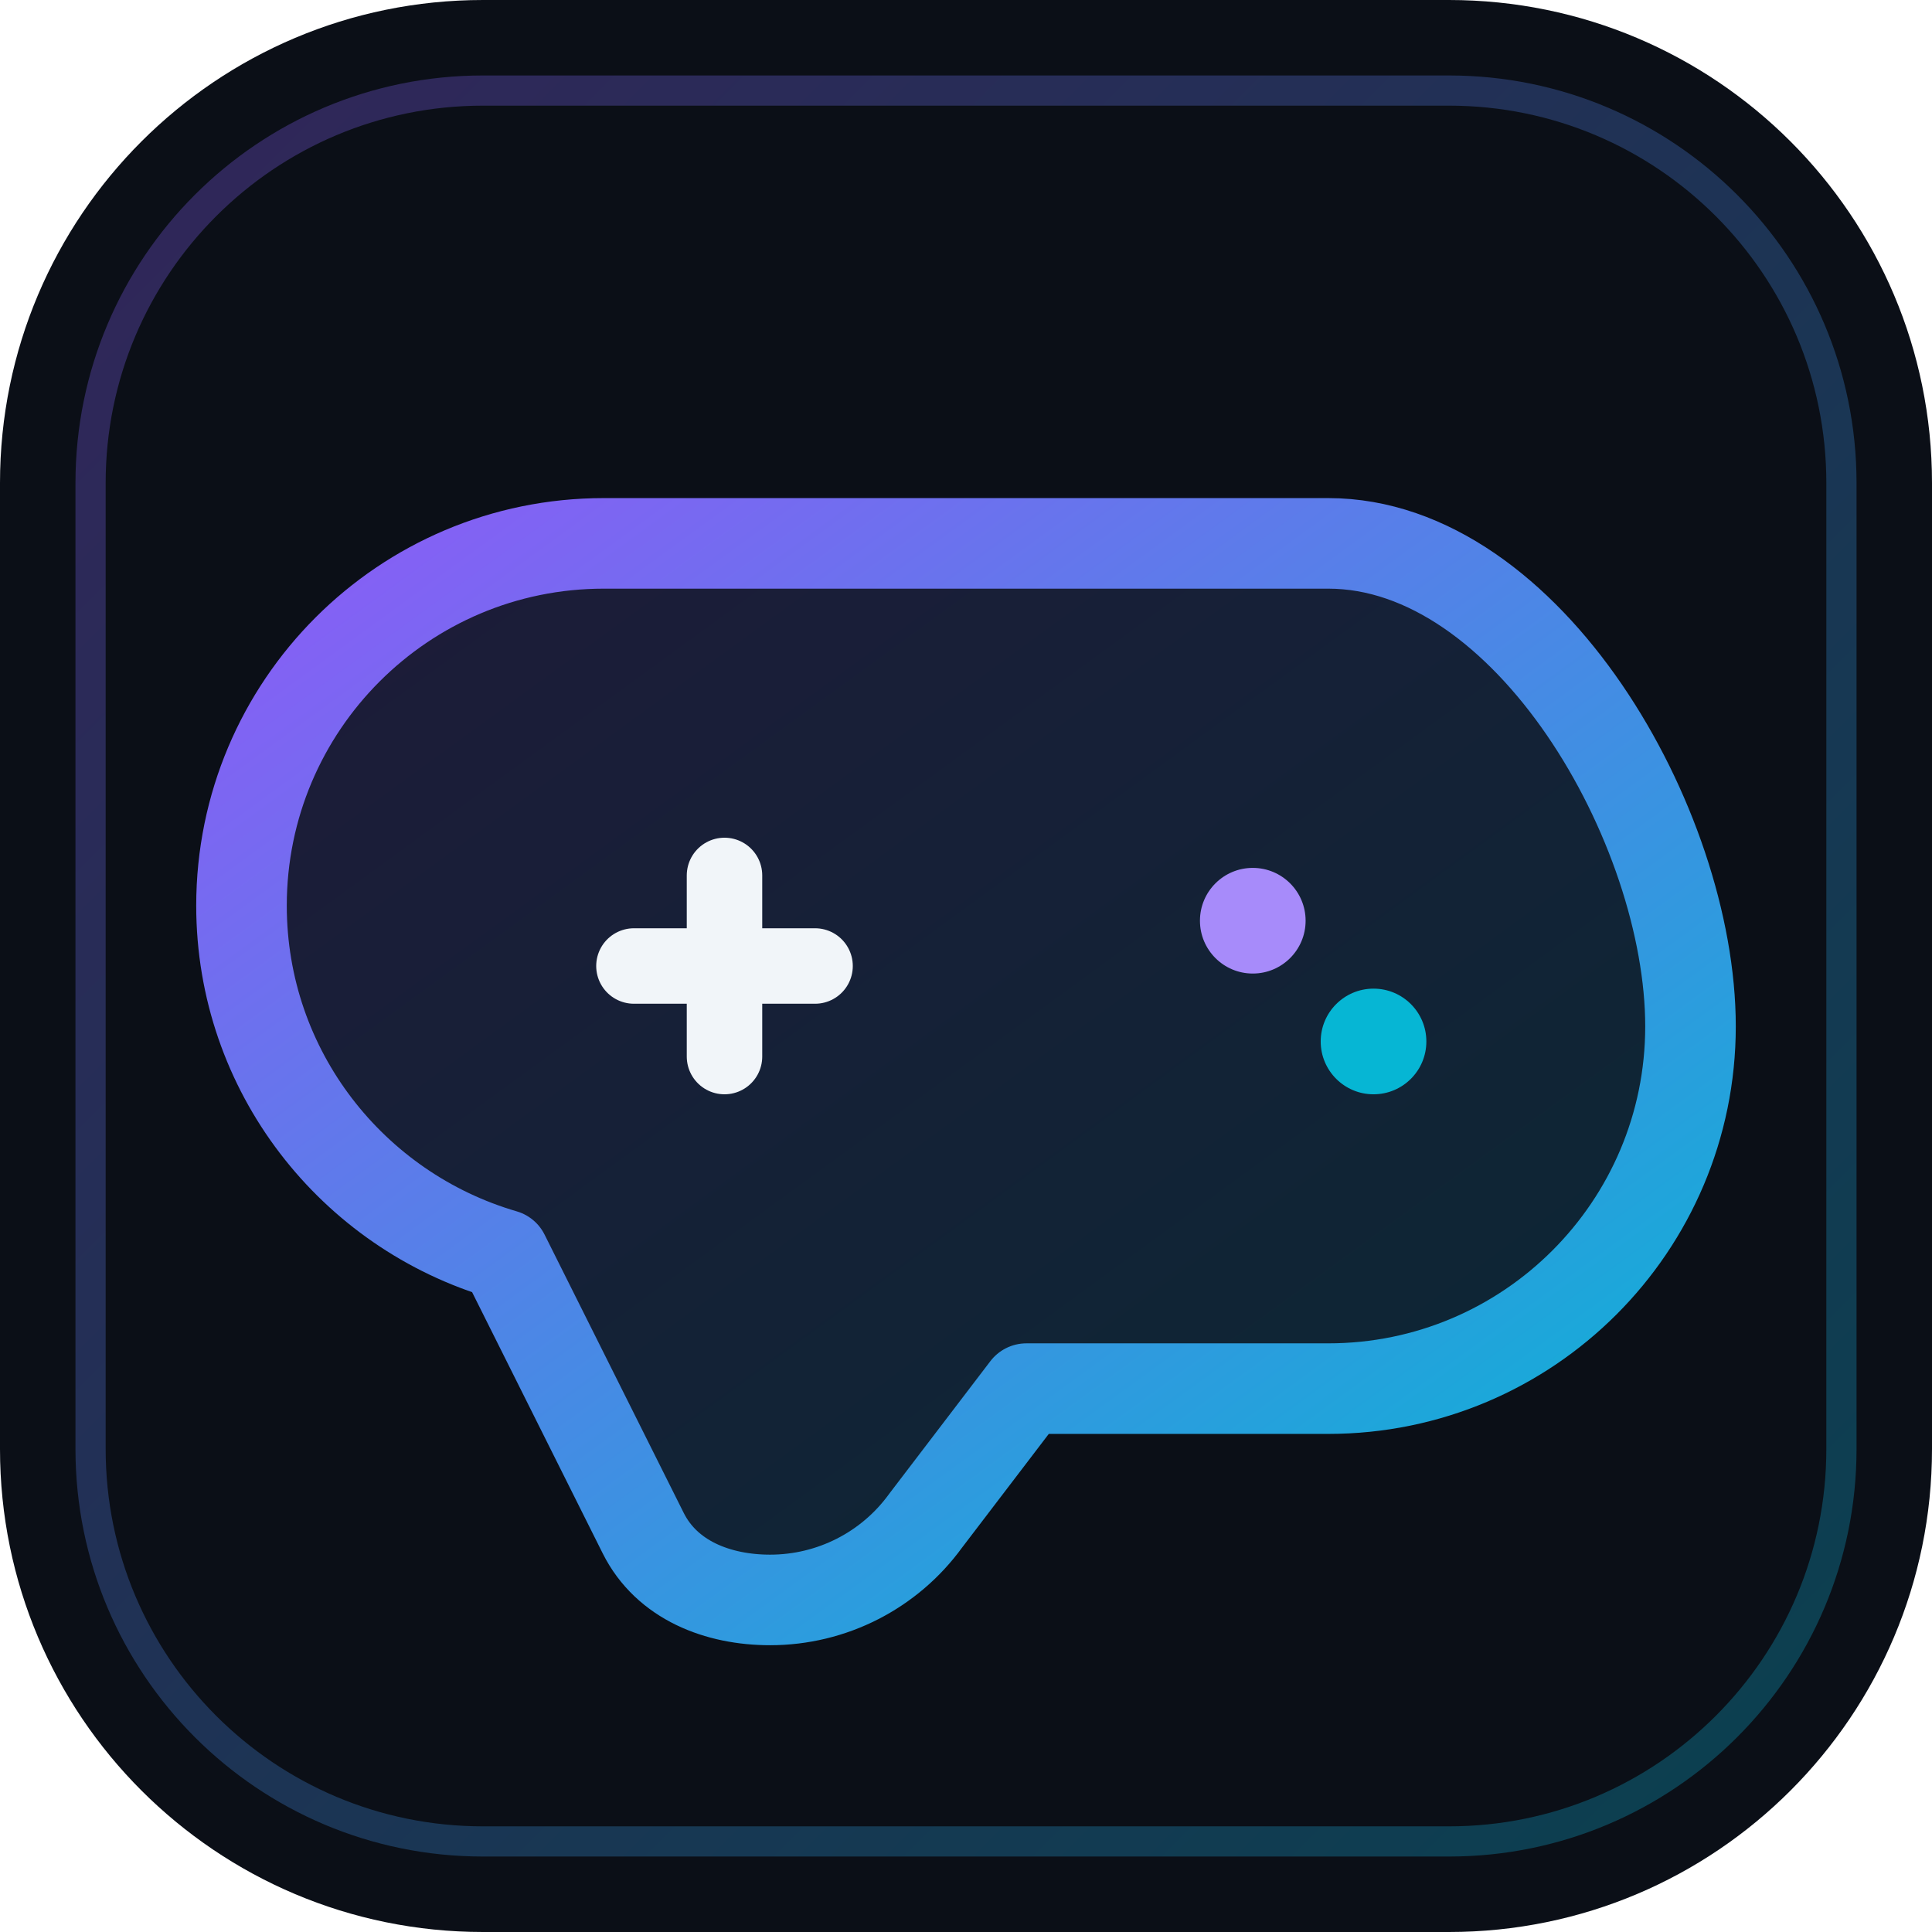
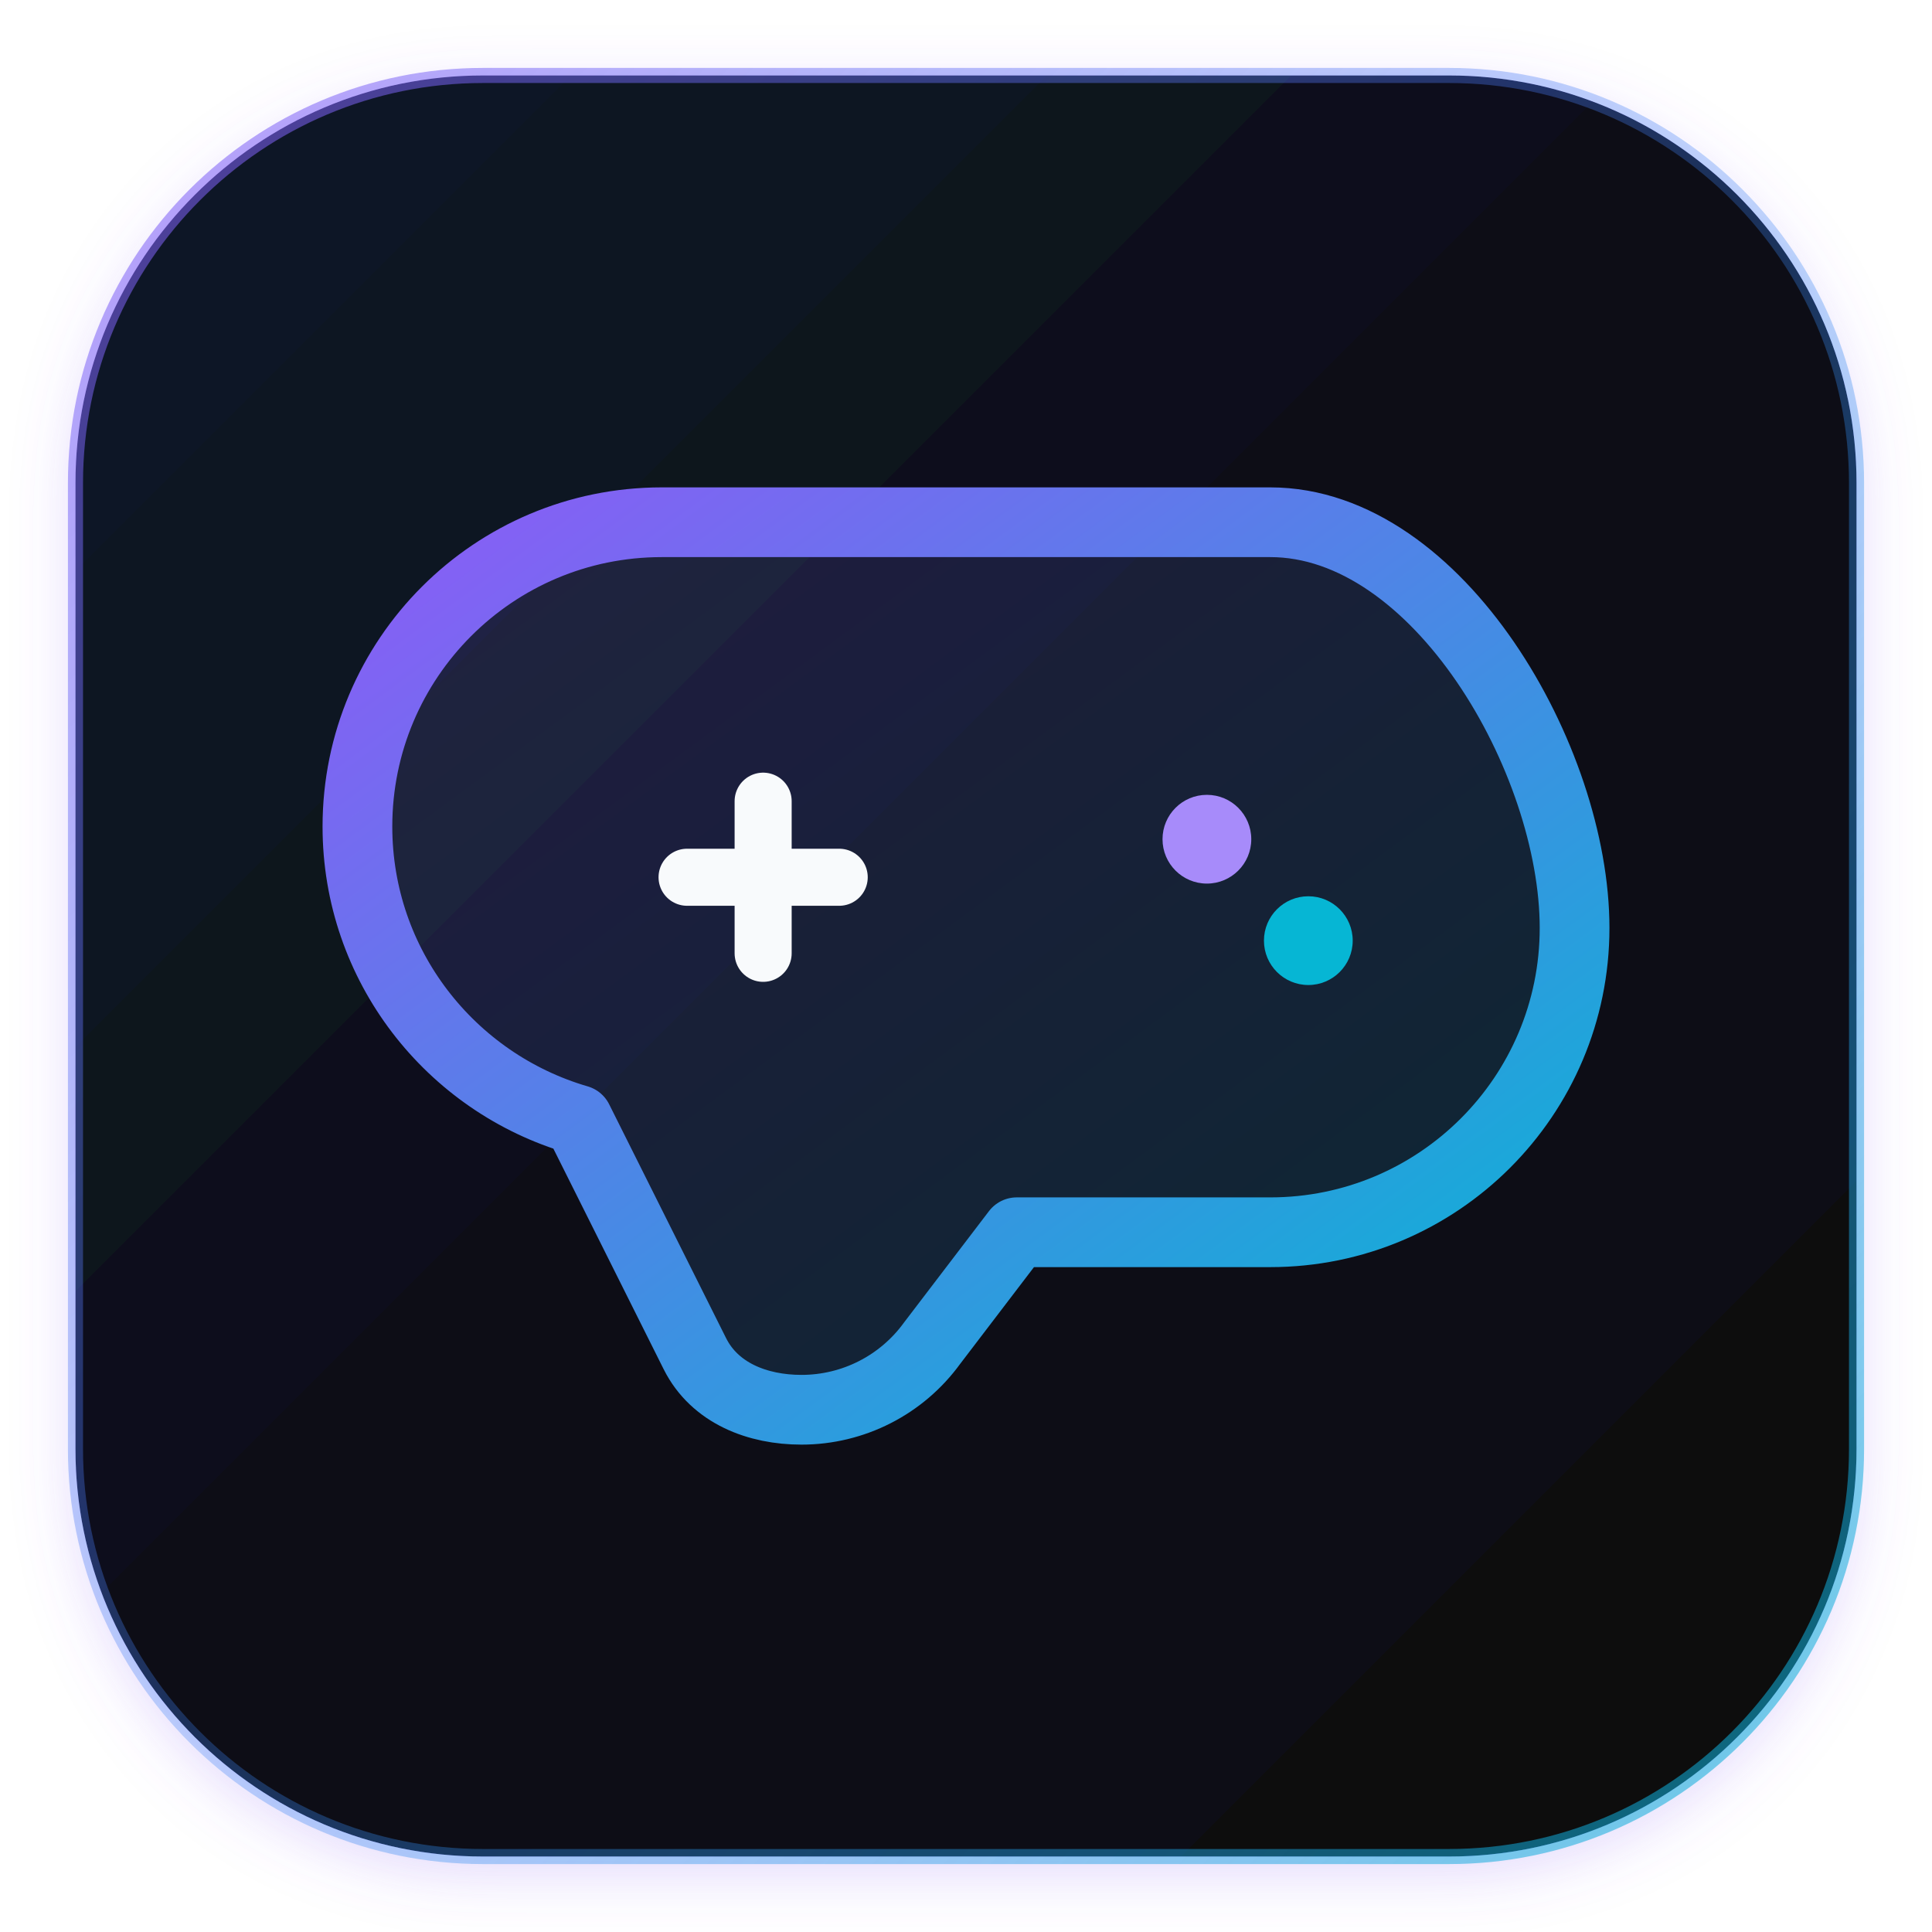
<svg xmlns="http://www.w3.org/2000/svg" viewBox="0 0 512 512" fill="none">
-   <rect width="512" height="512" rx="128" fill="#0b0f17" />
  <defs>
+     <linearGradient id="bgGrad" x1="0%" y1="0%" x2="100%" y2="100%">
+       <stop offset="0%" stop-color="#0f172a" />
+       <stop offset="50%" stop-color="#0b0f17" />
+       <stop offset="100%" stop-color="#06090e" />
+     </linearGradient>
    <linearGradient id="glow" x1="0%" y1="0%" x2="100%" y2="100%">
      <stop offset="0%" stop-color="#8b5cf6" />
      <stop offset="100%" stop-color="#06b6d4" />
    </linearGradient>
+     <linearGradient id="borderGlow" x1="0%" y1="0%" x2="100%" y2="100%">
+       <stop offset="0%" stop-color="#8b5cf6" stop-opacity="0.6" />
+       <stop offset="50%" stop-color="#3b82f6" stop-opacity="0.3" />
+       <stop offset="100%" stop-color="#06b6d4" stop-opacity="0.6" />
+     </linearGradient>
+     <filter id="softShadow" x="-10%" y="-10%" width="120%" height="120%">
+       <feDropShadow dx="0" dy="12" stdDeviation="16" flood-color="#000000" flood-opacity="0.6" />
+       <feDropShadow dx="0" dy="4" stdDeviation="8" flood-color="#8b5cf6" flood-opacity="0.25" />
+     </filter>
  </defs>
-   <rect x="24" y="24" width="464" height="464" rx="104" stroke="url(#glow)" stroke-width="8" stroke-opacity="0.3" />
-   <path d="M352 144H160C106.98 144 64 186.98 64 240c0 43.83 29.35 80.82 69.58 92.54l36.88 73.76C176.71 418.8 190.28 424 204.09 424c16.32 0 31.63-7.79 41.22-21.01L272 368h80c53.02 0 96-42.98 96-96s-42.98-128-96-128z" fill="url(#glow)" fill-opacity="0.15" stroke="url(#glow)" stroke-width="24" stroke-linecap="round" stroke-linejoin="round" />
-   <path d="M192 232v48M168 256h48" stroke="#f1f5f9" stroke-width="20" stroke-linecap="round" />
-   <circle cx="332" cy="244" r="14" fill="#a78bfa" />
-   <circle cx="364" cy="276" r="14" fill="#06b6d4" />
+   <rect x="20" y="20" width="472" height="472" rx="108" fill="url(#bgGrad)" filter="url(#softShadow)" />
+   <rect x="20" y="20" width="472" height="472" rx="108" stroke="url(#borderGlow)" stroke-width="4" />
+   <g transform="translate(256, 256) scale(0.84) translate(-256, -284)">
+     <path d="M352 144H160C106.98 144 64 186.98 64 240c0 43.83 29.35 80.82 69.58 92.54l36.88 73.76C176.71 418.8 190.28 424 204.09 424c16.32 0 31.63-7.79 41.22-21.01L272 368h80c53.02 0 96-42.98 96-96s-42.98-128-96-128z" fill="url(#glow)" fill-opacity="0.16" stroke="url(#glow)" stroke-width="22" stroke-linecap="round" stroke-linejoin="round" />
+     <path d="M192 232v48M168 256h48" stroke="#f8fafc" stroke-width="18" stroke-linecap="round" />
+     <circle cx="332" cy="244" r="14" fill="#a78bfa" />
+     <circle cx="364" cy="276" r="14" fill="#06b6d4" />
+   </g>
</svg>
